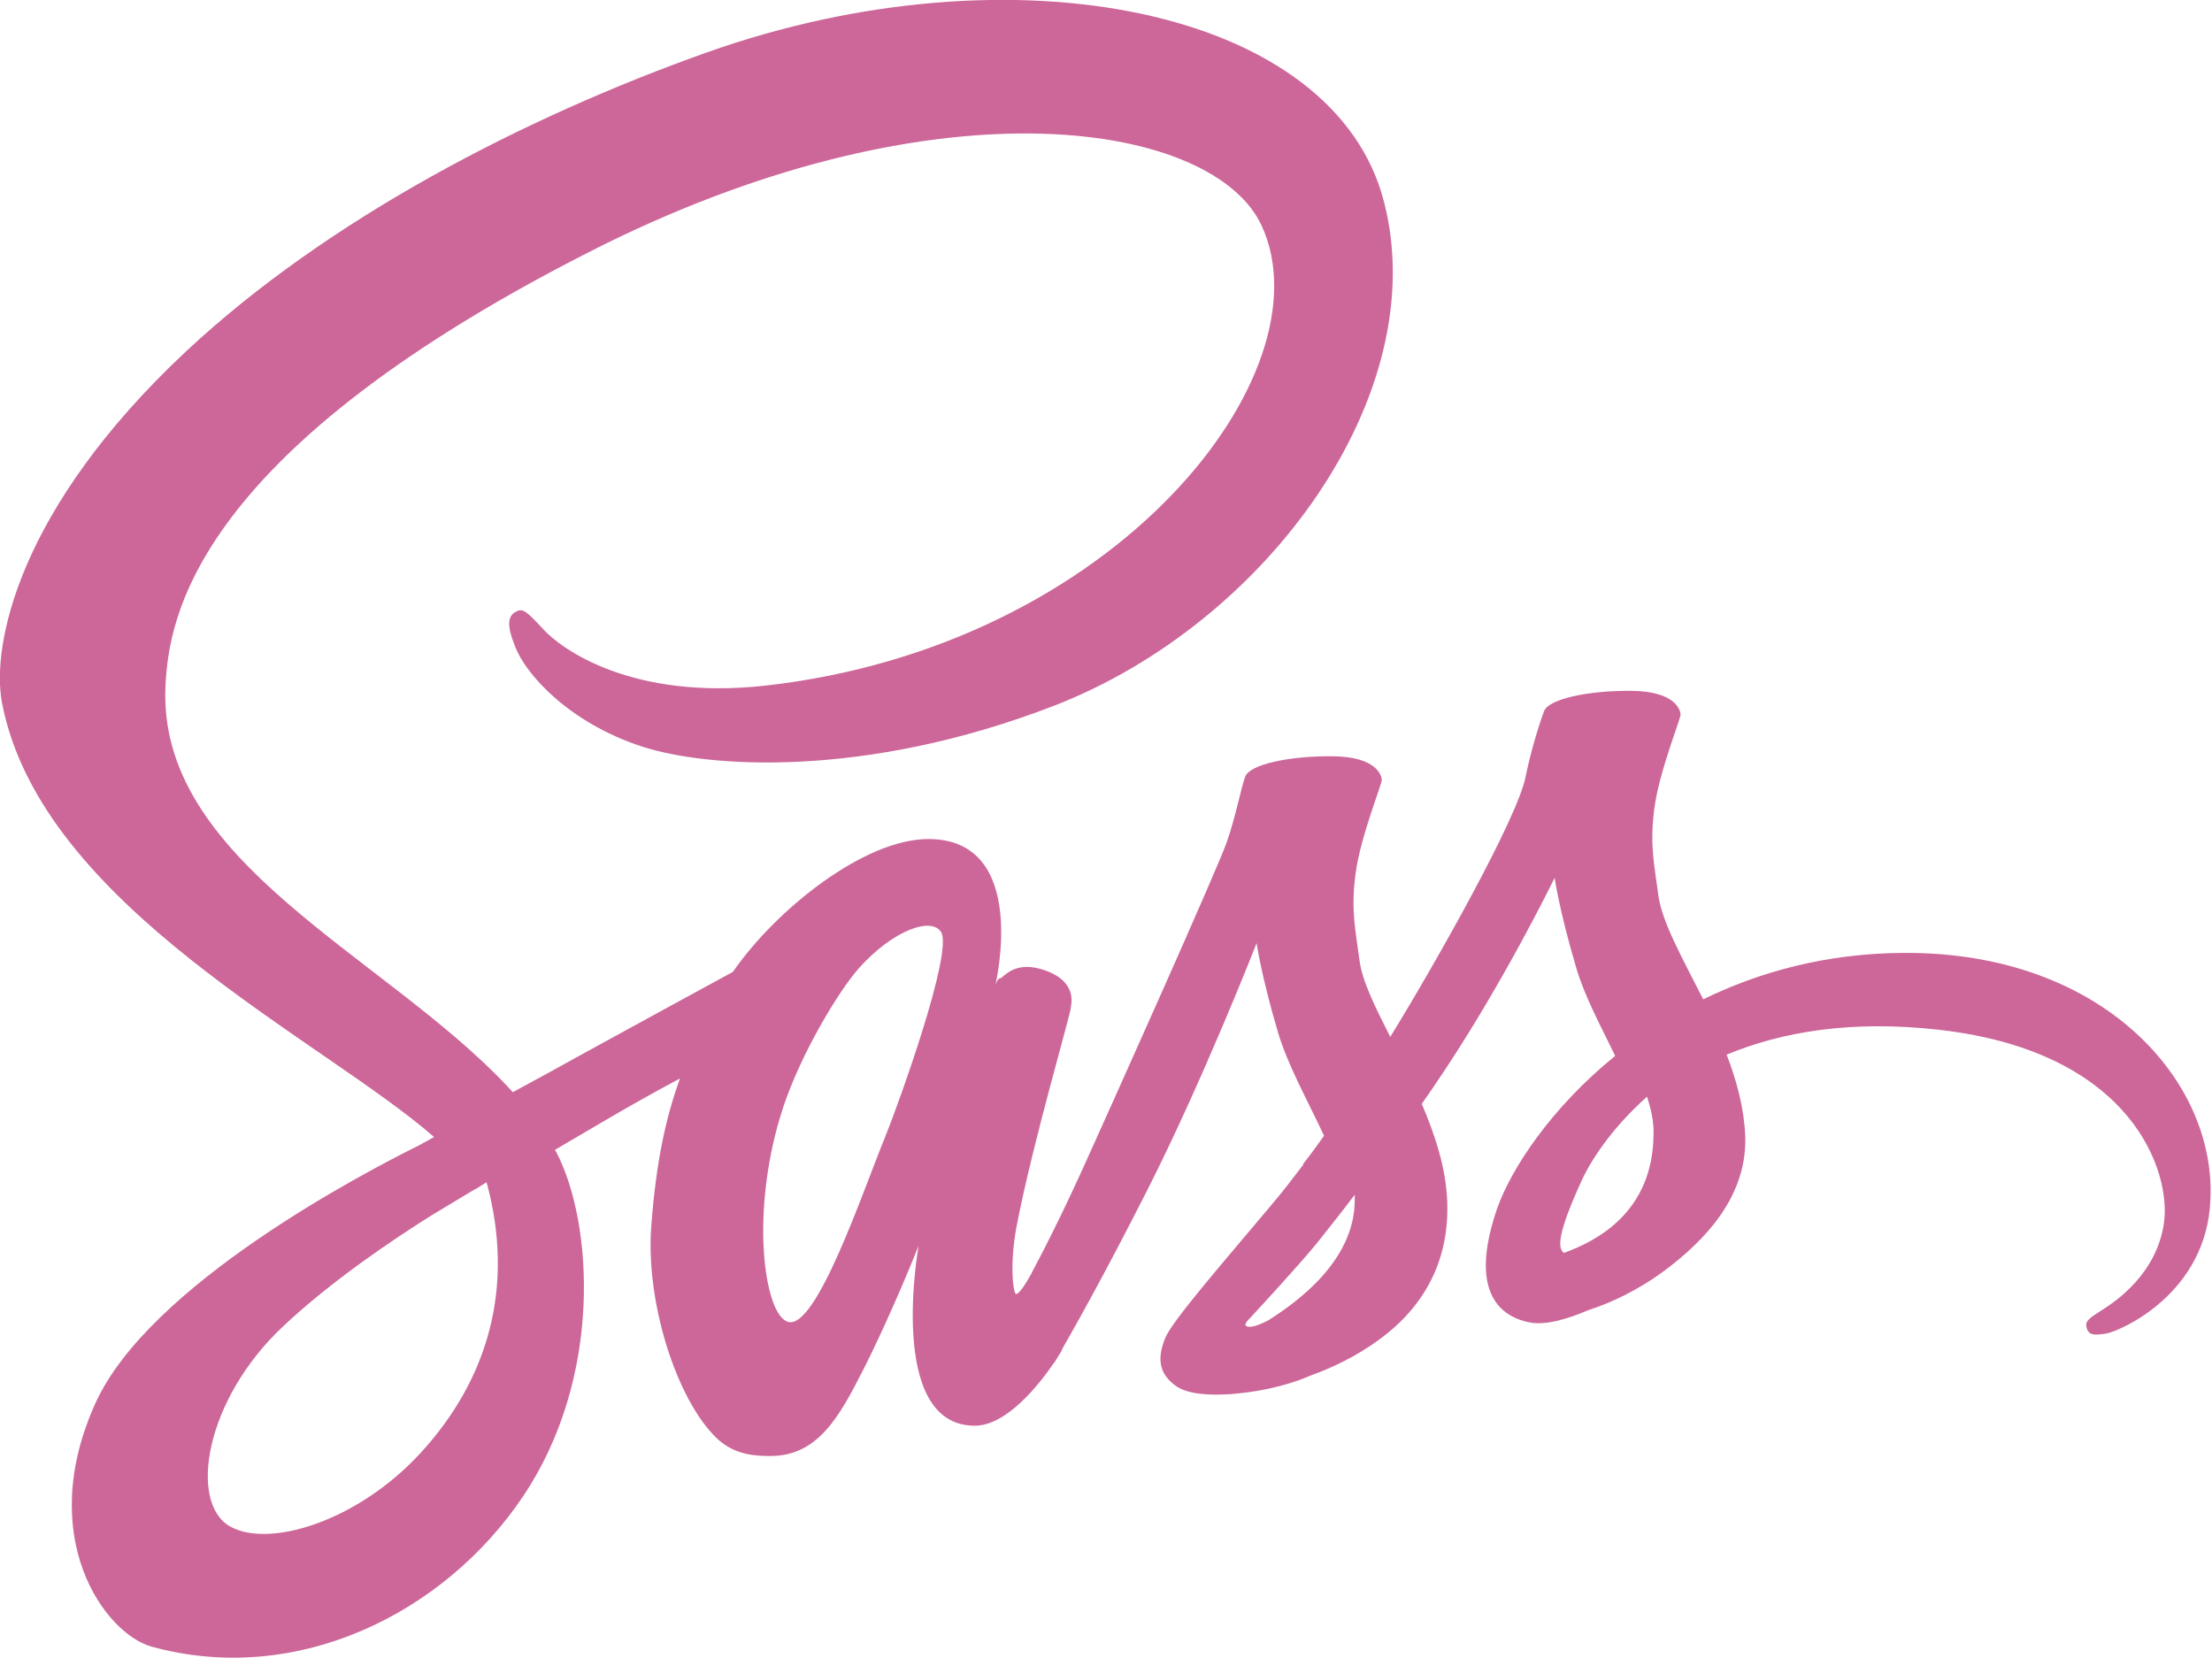
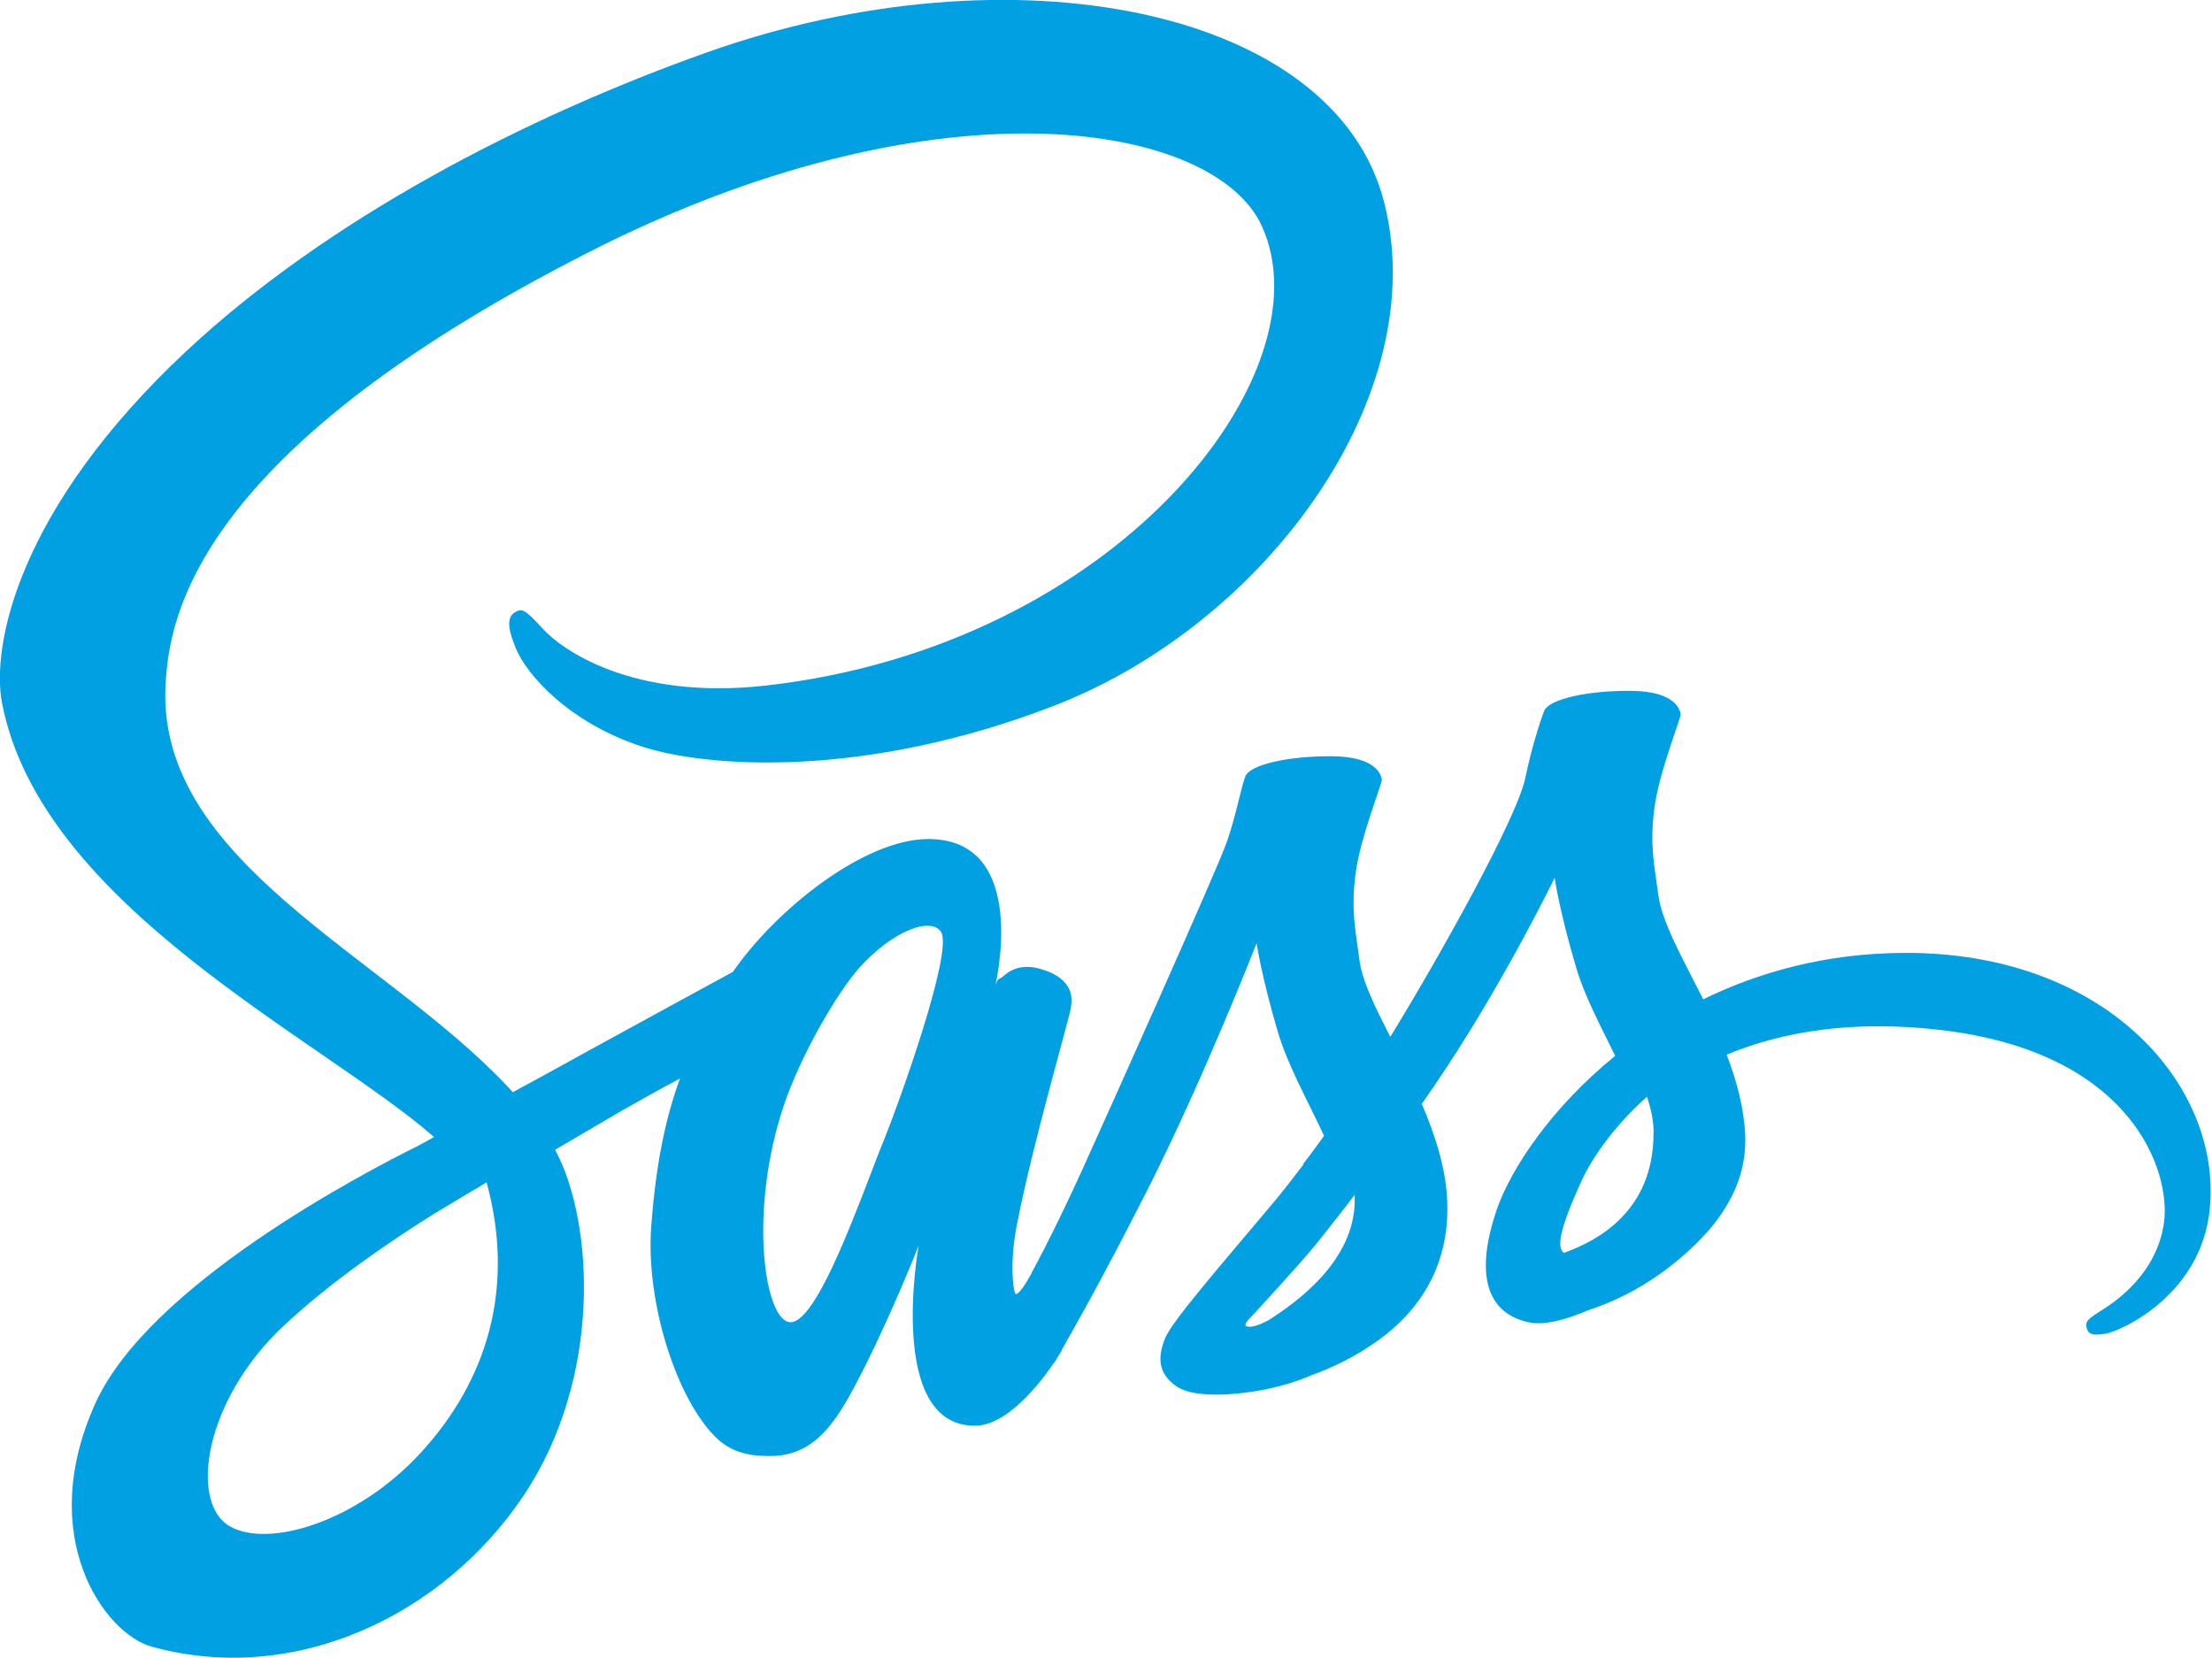
- <svg xmlns="http://www.w3.org/2000/svg" version="1.1" id="Layer_1" x="0px" y="0px" viewBox="0 0 547.8 410.6" enable-background="new 0 0 547.8 410.6" xml:space="preserve">
-   <path fill="#CD6799" d="M471.4,236c-19.1,0.1-35.7,4.7-49.6,11.5c-5.1-10.1-10.2-19.1-11.1-25.7c-1-7.7-2.2-12.4-1-21.6  c1.2-9.2,6.6-22.3,6.5-23.3s-1.2-5.7-12.2-5.8c-11-0.1-20.5,2.1-21.6,5c-1.1,2.9-3.2,9.5-4.6,16.3c-1.9,10-22,45.7-33.5,64.4  c-3.7-7.3-6.9-13.7-7.6-18.8c-1-7.7-2.2-12.4-1-21.6c1.2-9.2,6.6-22.3,6.5-23.3c-0.1-1-1.2-5.7-12.2-5.8c-11-0.1-20.5,2.1-21.6,5  c-1.1,2.9-2.3,9.7-4.6,16.3c-2.3,6.6-29,66.2-36,81.6c-3.6,7.9-6.7,14.2-8.9,18.5c0,0,0,0,0,0s-0.1,0.3-0.4,0.8  c-1.9,3.7-3,5.7-3,5.7s0,0,0,0.1c-1.5,2.7-3.1,5.2-3.9,5.2c-0.6,0-1.7-7.2,0.2-17c4-20.7,13.5-52.9,13.4-54c0-0.6,1.8-6.2-6.2-9.1  c-7.8-2.9-10.6,1.9-11.3,1.9c-0.7,0-1.2,1.7-1.2,1.7s8.7-36.2-16.6-36.2c-15.8,0-37.6,17.3-48.4,32.9c-6.8,3.7-21.3,11.6-36.8,20.1  c-5.9,3.3-12,6.6-17.7,9.7c-0.4-0.4-0.8-0.9-1.2-1.3c-30.6-32.7-87.2-55.8-84.8-99.7c0.9-16,6.4-58,108.7-109  C233.9,19,300.9,30.5,312.5,56c16.6,36.4-35.9,104-122.9,113.8c-33.2,3.7-50.6-9.1-55-13.9c-4.6-5-5.3-5.3-7-4.3c-2.8,1.5-1,6,0,8.6  c2.6,6.8,13.3,18.8,31.4,24.7c16,5.2,54.9,8.1,102-10.1c52.7-20.4,93.9-77.1,81.8-124.6C330.7,2,250.7-13.9,175,13  C130,29,81.2,54.2,46.1,87c-41.7,39-48.3,72.9-45.6,87.1c9.7,50.4,79.2,83.2,107,107.5c-1.4,0.8-2.7,1.5-3.8,2.1  c-13.9,6.9-66.9,34.6-80.1,63.9c-15,33.2,2.4,57,13.9,60.2c35.7,9.9,72.4-7.9,92.1-37.3c19.7-29.4,17.3-67.6,8.2-85.1  c-0.1-0.2-0.2-0.4-0.4-0.6c3.6-2.1,7.3-4.3,10.9-6.4c7.1-4.2,14.1-8.1,20.1-11.3c-3.4,9.3-5.9,20.4-7.1,36.4  c-1.5,18.8,6.2,43.2,16.3,52.8c4.5,4.2,9.8,4.3,13.2,4.3c11.8,0,17.1-9.8,23-21.4c7.2-14.2,13.7-30.7,13.7-30.7s-8.1,44.6,13.9,44.6  c8,0,16.1-10.4,19.7-15.7c0,0.1,0,0.1,0,0.1s0.2-0.3,0.6-1c0.8-1.3,1.3-2.1,1.3-2.1s0-0.1,0-0.2c3.2-5.6,10.4-18.3,21.1-39.4  c13.8-27.2,27.1-61.2,27.1-61.2s1.2,8.3,5.3,22.1c2.4,8.1,7.4,17,11.4,25.6c-3.2,4.5-5.2,7-5.2,7s0,0,0.1,0.1  c-2.6,3.4-5.4,7.1-8.5,10.7c-10.9,13-23.9,27.9-25.7,32.2c-2.1,5.1-1.6,8.8,2.4,11.8c2.9,2.2,8.1,2.5,13.4,2.2  c9.8-0.7,16.7-3.1,20.1-4.6c5.3-1.9,11.5-4.8,17.3-9.1c10.7-7.9,17.2-19.2,16.6-34.1c-0.3-8.2-3-16.4-6.3-24.1  c1-1.4,1.9-2.8,2.9-4.2c16.9-24.7,30-51.8,30-51.8s1.2,8.3,5.3,22.1c2,7,6.1,14.6,9.7,22c-15.9,12.9-25.7,27.9-29.2,37.7  c-6.3,18.2-1.4,26.4,7.9,28.3c4.2,0.9,10.2-1.1,14.6-3c5.6-1.8,12.2-4.9,18.5-9.5c10.7-7.9,21-18.9,20.4-33.8  c-0.3-6.8-2.1-13.5-4.6-20c13.5-5.6,30.9-8.7,53.1-6.1c47.6,5.6,57,35.3,55.2,47.8c-1.8,12.5-11.8,19.3-15.1,21.4  c-3.3,2.1-4.4,2.8-4.1,4.3c0.4,2.2,2,2.1,4.8,1.7c3.9-0.7,25-10.1,25.9-33.1C548.9,267.8,520.9,235.7,471.4,236z M104.2,359.8  C88.4,377,66.4,383.5,56.9,378c-10.2-5.9-6.2-31.3,13.2-49.5c11.8-11.1,27-21.4,37.1-27.7c2.3-1.4,5.7-3.4,9.8-5.9  c0.7-0.4,1.1-0.6,1.1-0.6l0,0c0.8-0.5,1.6-1,2.4-1.5C127.6,318.8,120.8,341.7,104.2,359.8z M219.2,281.6c-5.5,13.4-17,47.7-24,45.8  c-6-1.6-9.7-27.6-1.2-53.3c4.3-12.9,13.4-28.3,18.7-34.3c8.6-9.6,18.1-12.8,20.4-8.9C236,236,222.6,273.2,219.2,281.6z M314.1,327  c-2.3,1.2-4.5,2-5.5,1.4c-0.7-0.4,1-2,1-2s11.9-12.8,16.6-18.6c2.7-3.4,5.9-7.4,9.3-11.9c0,0.4,0,0.9,0,1.3  C335.5,312.5,320.7,322.8,314.1,327z M387.3,310.3c-1.7-1.2-1.4-5.2,4.3-17.7c2.2-4.9,7.4-13.1,16.3-21c1,3.2,1.7,6.3,1.6,9.2  C409.4,300.1,395.6,307.3,387.3,310.3z" />
-   <g>
- </g>
-   <g>
- </g>
-   <g>
- </g>
-   <g>
- </g>
-   <g>
- </g>
-   <g>
- </g>
+ <svg xmlns="http://www.w3.org/2000/svg" version="1.1" id="Layer_1" x="0px" y="0px" viewBox="0 0 547.8 410.6" style="enable-background:new 0 0 547.8 410.6;" xml:space="preserve">
+   <style type="text/css">
+ 	.st0{fill:#00A0E3;}
+ </style>
+   <path class="st0" d="M471.4,236c-19.1,0.1-35.7,4.7-49.6,11.5c-5.1-10.1-10.2-19.1-11.1-25.7c-1-7.7-2.2-12.4-1-21.6  c1.2-9.2,6.6-22.3,6.5-23.3s-1.2-5.7-12.2-5.8s-20.5,2.1-21.6,5s-3.2,9.5-4.6,16.3c-1.9,10-22,45.7-33.5,64.4  c-3.7-7.3-6.9-13.7-7.6-18.8c-1-7.7-2.2-12.4-1-21.6c1.2-9.2,6.6-22.3,6.5-23.3s-1.2-5.7-12.2-5.8s-20.5,2.1-21.6,5  s-2.3,9.7-4.6,16.3c-2.3,6.6-29,66.2-36,81.6c-3.6,7.9-6.7,14.2-8.9,18.5l0,0c0,0-0.1,0.3-0.4,0.8c-1.9,3.7-3,5.7-3,5.7s0,0,0,0.1  c-1.5,2.7-3.1,5.2-3.9,5.2c-0.6,0-1.7-7.2,0.2-17c4-20.7,13.5-52.9,13.4-54c0-0.6,1.8-6.2-6.2-9.1c-7.8-2.9-10.6,1.9-11.3,1.9  s-1.2,1.7-1.2,1.7s8.7-36.2-16.6-36.2c-15.8,0-37.6,17.3-48.4,32.9c-6.8,3.7-21.3,11.6-36.8,20.1c-5.9,3.3-12,6.6-17.7,9.7  c-0.4-0.4-0.8-0.9-1.2-1.3c-30.6-32.7-87.2-55.8-84.8-99.7c0.9-16,6.4-58,108.7-109c84.2-41.5,151.2-30,162.8-4.5  c16.6,36.4-35.9,104-122.9,113.8c-33.2,3.7-50.6-9.1-55-13.9c-4.6-5-5.3-5.3-7-4.3c-2.8,1.5-1,6,0,8.6c2.6,6.8,13.3,18.8,31.4,24.7  c16,5.2,54.9,8.1,102-10.1c52.7-20.4,93.9-77.1,81.8-124.6C330.7,2,250.7-13.9,175,13C130,29,81.2,54.2,46.1,87  C4.4,126-2.2,159.9,0.5,174.1c9.7,50.4,79.2,83.2,107,107.5c-1.4,0.8-2.7,1.5-3.8,2.1c-13.9,6.9-66.9,34.6-80.1,63.9  c-15,33.2,2.4,57,13.9,60.2c35.7,9.9,72.4-7.9,92.1-37.3s17.3-67.6,8.2-85.1c-0.1-0.2-0.2-0.4-0.4-0.6c3.6-2.1,7.3-4.3,10.9-6.4  c7.1-4.2,14.1-8.1,20.1-11.3c-3.4,9.3-5.9,20.4-7.1,36.4c-1.5,18.8,6.2,43.2,16.3,52.8c4.5,4.2,9.8,4.3,13.2,4.3  c11.8,0,17.1-9.8,23-21.4c7.2-14.2,13.7-30.7,13.7-30.7s-8.1,44.6,13.9,44.6c8,0,16.1-10.4,19.7-15.7c0,0.1,0,0.1,0,0.1  s0.2-0.3,0.6-1c0.8-1.3,1.3-2.1,1.3-2.1s0-0.1,0-0.2c3.2-5.6,10.4-18.3,21.1-39.4c13.8-27.2,27.1-61.2,27.1-61.2s1.2,8.3,5.3,22.1  c2.4,8.1,7.4,17,11.4,25.6c-3.2,4.5-5.2,7-5.2,7s0,0,0.1,0.1c-2.6,3.4-5.4,7.1-8.5,10.7c-10.9,13-23.9,27.9-25.7,32.2  c-2.1,5.1-1.6,8.8,2.4,11.8c2.9,2.2,8.1,2.5,13.4,2.2c9.8-0.7,16.7-3.1,20.1-4.6c5.3-1.9,11.5-4.8,17.3-9.1  c10.7-7.9,17.2-19.2,16.6-34.1c-0.3-8.2-3-16.4-6.3-24.1c1-1.4,1.9-2.8,2.9-4.2c16.9-24.7,30-51.8,30-51.8s1.2,8.3,5.3,22.1  c2,7,6.1,14.6,9.7,22c-15.9,12.9-25.7,27.9-29.2,37.7c-6.3,18.2-1.4,26.4,7.9,28.3c4.2,0.9,10.2-1.1,14.6-3  c5.6-1.8,12.2-4.9,18.5-9.5c10.7-7.9,21-18.9,20.4-33.8c-0.3-6.8-2.1-13.5-4.6-20c13.5-5.6,30.9-8.7,53.1-6.1  c47.6,5.6,57,35.3,55.2,47.8s-11.8,19.3-15.1,21.4s-4.4,2.8-4.1,4.3c0.4,2.2,2,2.1,4.8,1.7c3.9-0.7,25-10.1,25.9-33.1  C548.9,267.8,520.9,235.7,471.4,236z M104.2,359.8C88.4,377,66.4,383.5,56.9,378c-10.2-5.9-6.2-31.3,13.2-49.5  c11.8-11.1,27-21.4,37.1-27.7c2.3-1.4,5.7-3.4,9.8-5.9c0.7-0.4,1.1-0.6,1.1-0.6l0,0c0.8-0.5,1.6-1,2.4-1.5  C127.6,318.8,120.8,341.7,104.2,359.8z M219.2,281.6c-5.5,13.4-17,47.7-24,45.8c-6-1.6-9.7-27.6-1.2-53.3  c4.3-12.9,13.4-28.3,18.7-34.3c8.6-9.6,18.1-12.8,20.4-8.9C236,236,222.6,273.2,219.2,281.6z M314.1,327c-2.3,1.2-4.5,2-5.5,1.4  c-0.7-0.4,1-2,1-2s11.9-12.8,16.6-18.6c2.7-3.4,5.9-7.4,9.3-11.9c0,0.4,0,0.9,0,1.3C335.5,312.5,320.7,322.8,314.1,327z   M387.3,310.3c-1.7-1.2-1.4-5.2,4.3-17.7c2.2-4.9,7.4-13.1,16.3-21c1,3.2,1.7,6.3,1.6,9.2C409.4,300.1,395.6,307.3,387.3,310.3z" />
</svg>
